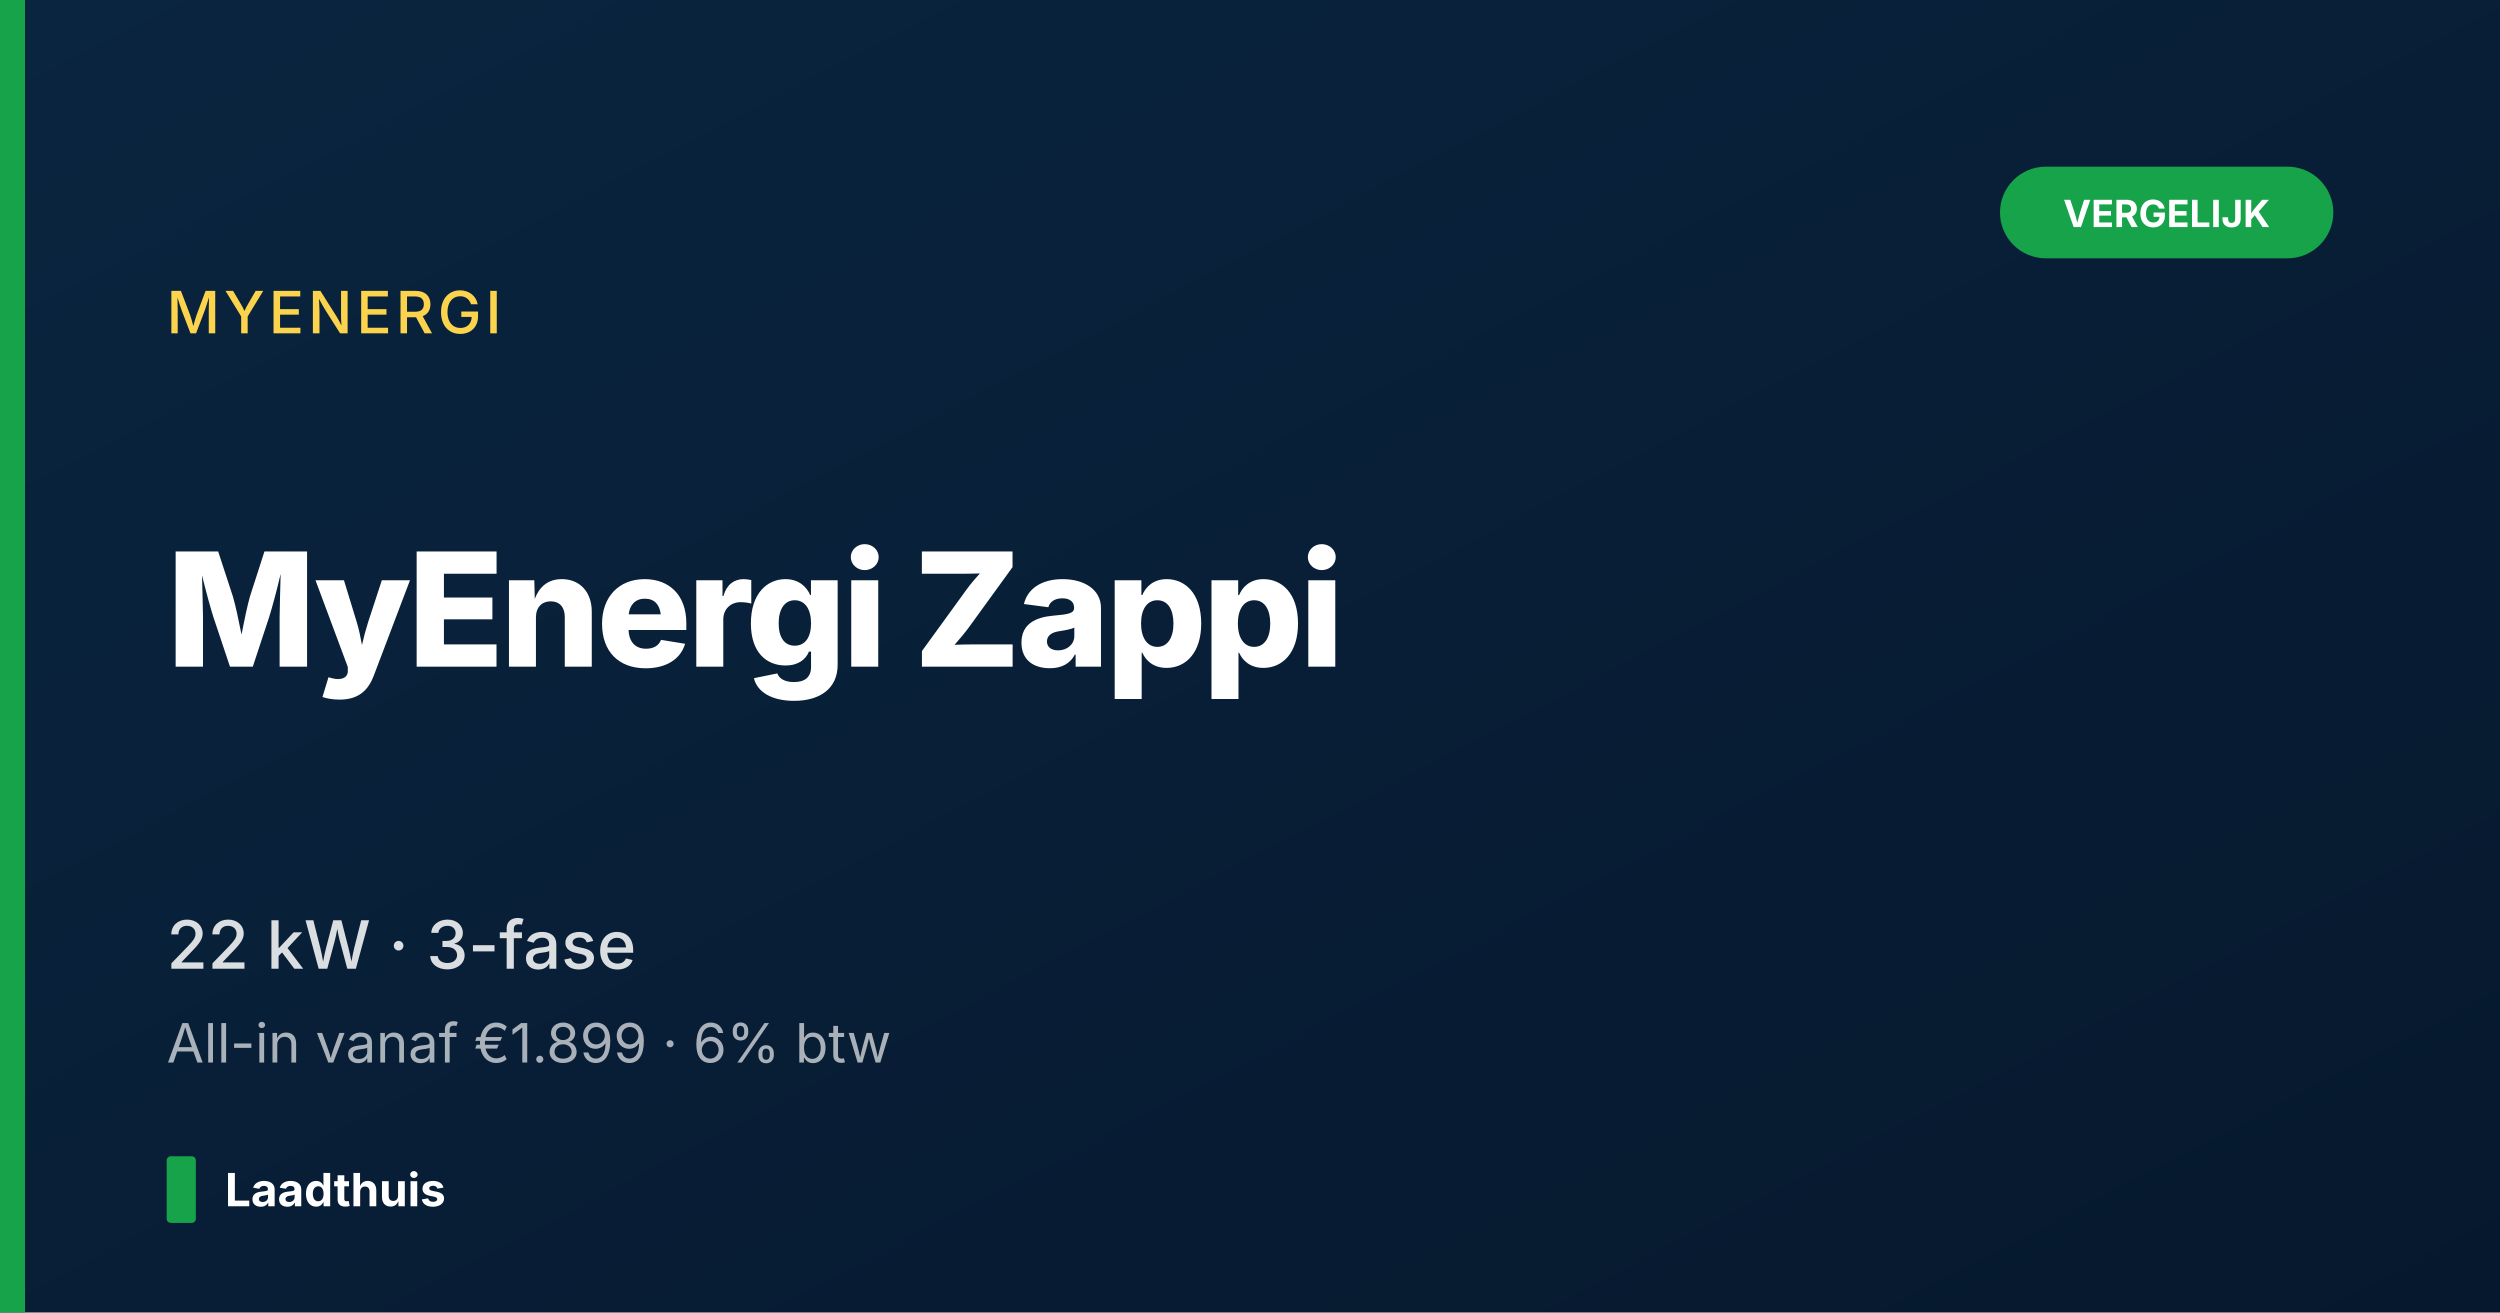
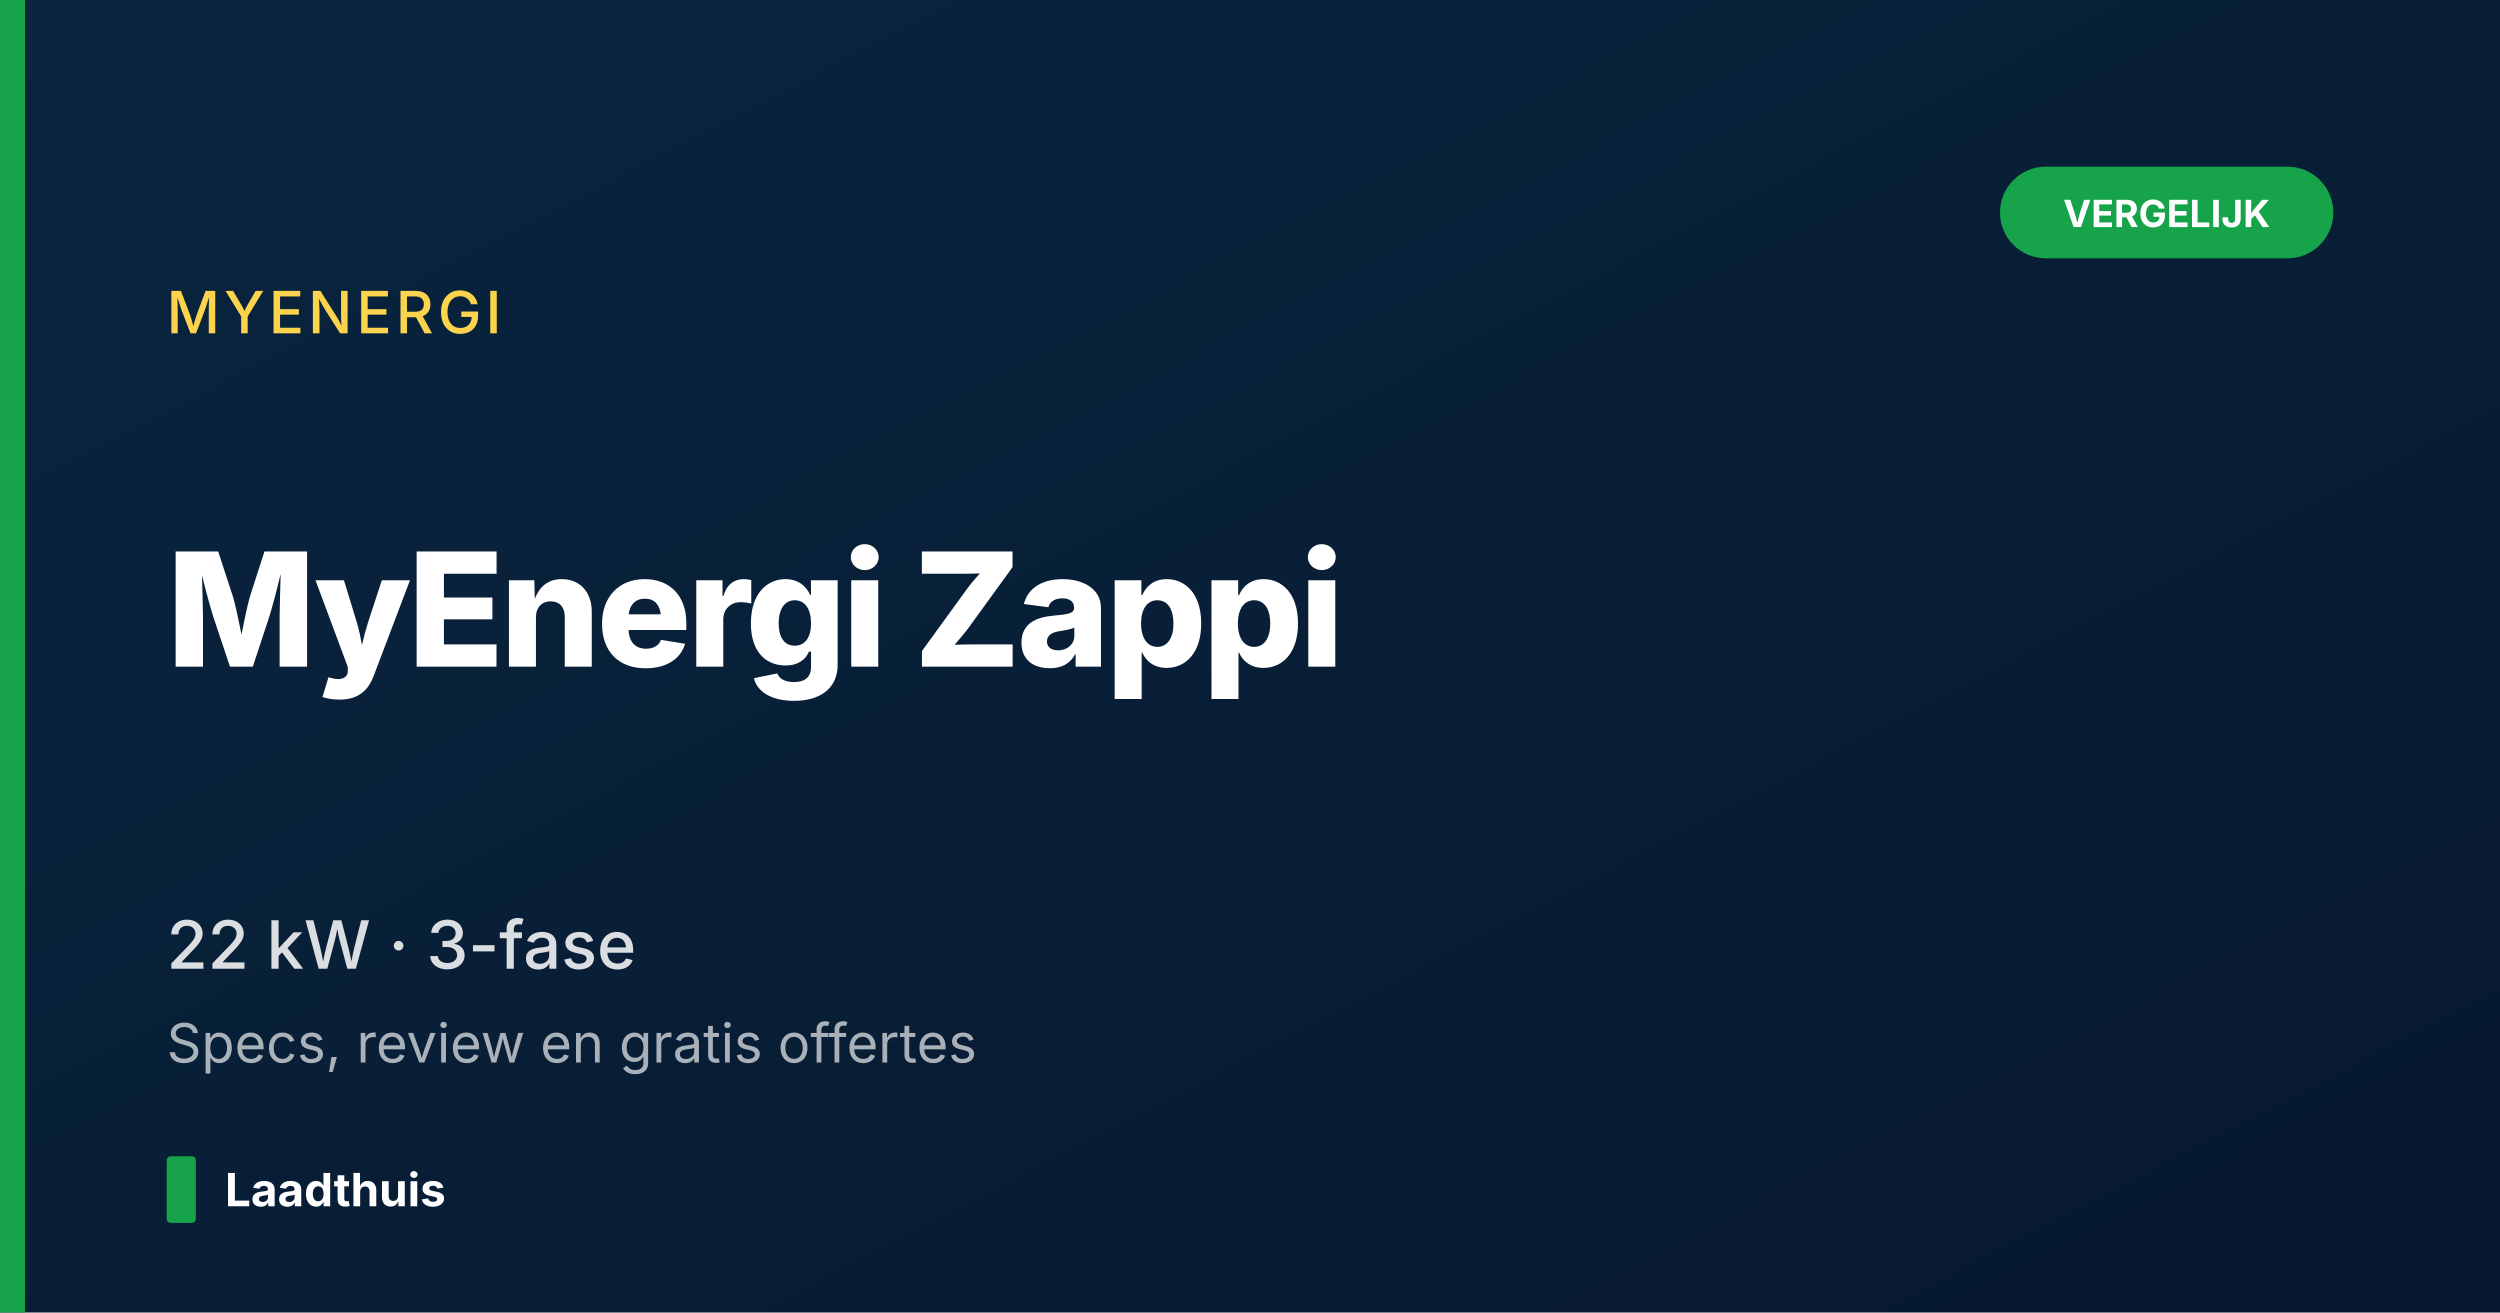
<svg xmlns="http://www.w3.org/2000/svg" width="1200" height="630" viewBox="0 0 1200 630">
  <defs>
    <linearGradient id="bg" x1="0" y1="0" x2="1" y2="1">
      <stop offset="0%" stop-color="#0A2540" />
      <stop offset="100%" stop-color="#06182d" />
    </linearGradient>
  </defs>
  <rect width="1200" height="630" fill="url(#bg)" />
  <rect x="0" y="0" width="12" height="630" fill="#16A34A" />
  <g font-family="Inter, system-ui, -apple-system, sans-serif" fill="white">
    <text x="80" y="160" font-size="28" font-weight="500" fill="#FCD34D" letter-spacing="2">MYENERGI</text>
    <text x="80" y="320" font-size="76" font-weight="800" letter-spacing="-2">
      <tspan x="80" dy="0">MyEnergi Zappi</tspan>
    </text>
    <text x="80" y="465" font-size="32" font-weight="500" opacity="0.85">22 kW · 3-fase</text>
-     <text x="80" y="510" font-size="26" font-weight="400" opacity="0.65">All-in vanaf €1.899 · 6% btw</text>
+     <text x="80" y="510" font-size="26" font-weight="400" opacity="0.65">Specs, review en gratis offertes</text>
  </g>
  <g transform="translate(80 555)">
    <rect width="14" height="32" rx="2" fill="#16A34A" />
    <text x="28" y="24" font-family="Inter, system-ui, -apple-system, sans-serif" font-size="22" font-weight="700" fill="white">Laadthuis</text>
  </g>
  <g transform="translate(960 80)">
    <rect width="160" height="44" rx="22" fill="#16A34A" />
    <text x="80" y="29" text-anchor="middle" font-family="Inter, system-ui, -apple-system, sans-serif" font-size="18" font-weight="700" fill="white">VERGELIJK</text>
  </g>
</svg>
